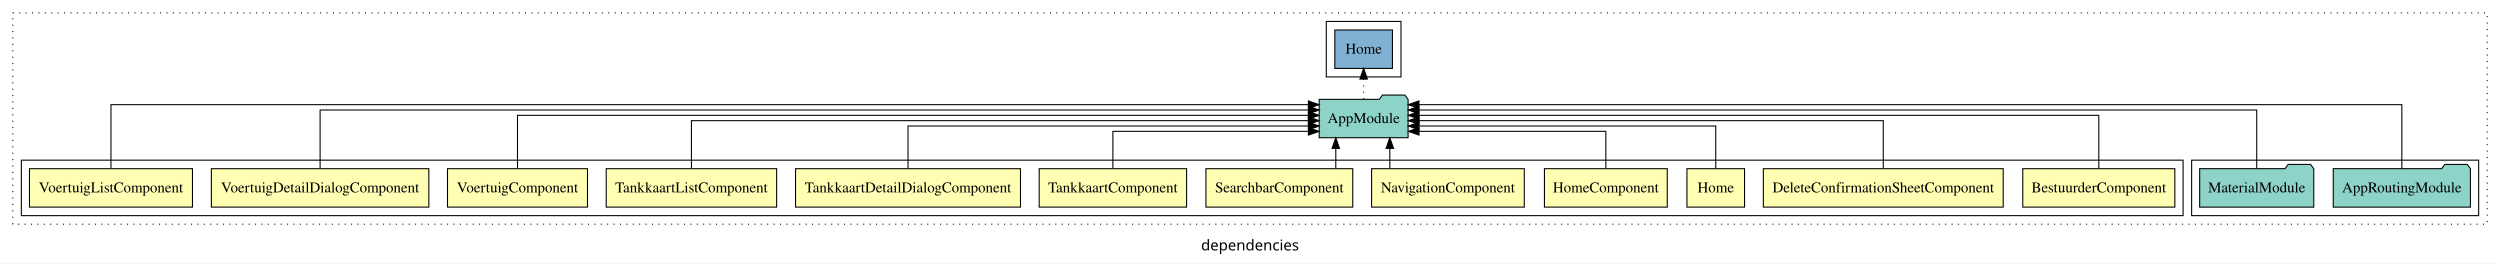
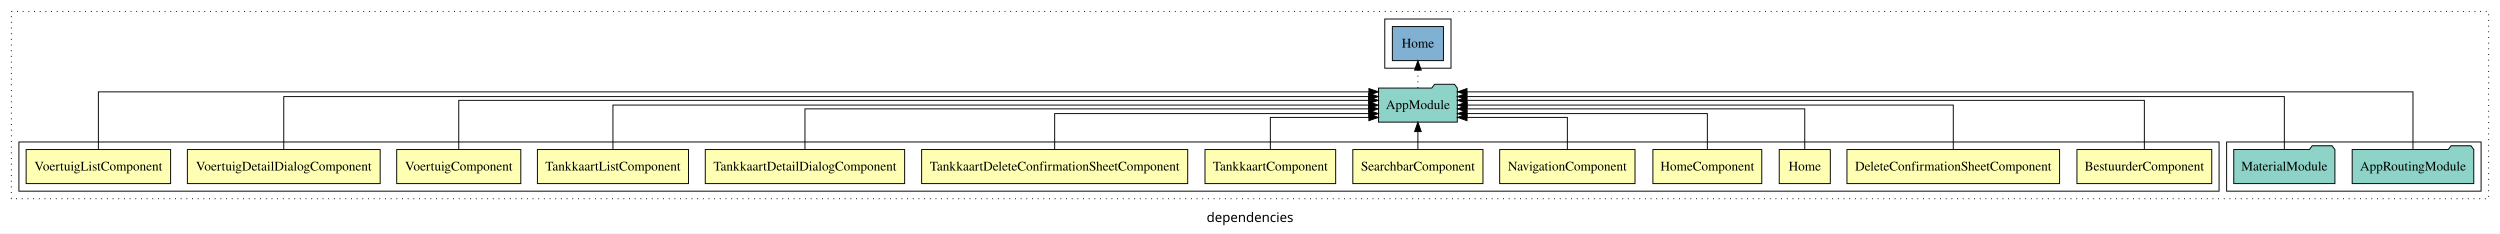
- <svg xmlns="http://www.w3.org/2000/svg" width="2343pt" height="247pt" viewBox="0.00 0.00 2343.00 246.80">
+ <svg xmlns="http://www.w3.org/2000/svg" width="2643pt" height="247pt" viewBox="0.00 0.00 2643.00 246.80">
  <g id="graph0" class="graph" transform="scale(1 1) rotate(0) translate(4 242.8)">
-     <polygon fill="white" stroke="transparent" points="-4,4 -4,-242.8 2339,-242.8 2339,4 -4,4" />
-     <text text-anchor="middle" x="1167.5" y="-8.2" font-family="sans-serif" font-size="14.00">dependencies</text>
+     <polygon fill="white" stroke="transparent" points="-4,4 -4,-242.8 2639,-242.8 2639,4 -4,4" />
+     <text text-anchor="middle" x="1317.5" y="-8.2" font-family="sans-serif" font-size="14.00">dependencies</text>
    <g id="clust1" class="cluster">
-       <polygon fill="none" stroke="black" stroke-dasharray="1,5" points="8,-32.8 8,-230.8 2327,-230.8 2327,-32.8 8,-32.8" />
+       <polygon fill="none" stroke="black" stroke-dasharray="1,5" points="8,-32.8 8,-230.8 2627,-230.8 2627,-32.8 8,-32.8" />
    </g>
-     <g id="clust15" class="cluster">
-       <polygon fill="none" stroke="black" points="2050,-40.8 2050,-92.8 2319,-92.8 2319,-40.8 2050,-40.8" />
+     <g id="clust18" class="cluster">
+       <polygon fill="none" stroke="black" points="1460,-170.8 1460,-222.8 1530,-222.8 1530,-170.8 1460,-170.8" />
    </g>
-     <g id="clust17" class="cluster">
-       <polygon fill="none" stroke="black" points="1239,-170.8 1239,-222.8 1309,-222.8 1309,-170.8 1239,-170.8" />
+     <g id="clust16" class="cluster">
+       <polygon fill="none" stroke="black" points="2350,-40.8 2350,-92.8 2619,-92.8 2619,-40.8 2350,-40.8" />
    </g>
    <g id="clust2" class="cluster">
-       <polygon fill="none" stroke="black" points="16,-40.8 16,-92.8 2042,-92.8 2042,-40.8 16,-40.8" />
+       <polygon fill="none" stroke="black" points="16,-40.8 16,-92.8 2342,-92.8 2342,-40.8 16,-40.8" />
    </g>
    <g id="node1" class="node">
-       <polygon fill="#ffffb3" stroke="black" points="2034.26,-84.8 1891.74,-84.8 1891.74,-48.8 2034.26,-48.8 2034.26,-84.8" />
-       <text text-anchor="middle" x="1963" y="-62.6" font-family="Times,serif" font-size="14.00">BestuurderComponent</text>
+       <polygon fill="#ffffb3" stroke="black" points="2334.26,-84.8 2191.74,-84.8 2191.74,-48.8 2334.26,-48.8 2334.26,-84.8" />
+       <text text-anchor="middle" x="2263" y="-62.6" font-family="Times,serif" font-size="14.00">BestuurderComponent</text>
    </g>
-     <g id="node13" class="node">
-       <polygon fill="#8dd3c7" stroke="black" points="1315.66,-149.8 1312.66,-153.8 1291.66,-153.8 1288.66,-149.8 1232.34,-149.8 1232.34,-113.8 1315.66,-113.8 1315.66,-149.8" />
-       <text text-anchor="middle" x="1274" y="-127.6" font-family="Times,serif" font-size="14.00">AppModule</text>
+     <g id="node14" class="node">
+       <polygon fill="#8dd3c7" stroke="black" points="1536.66,-149.8 1533.66,-153.8 1512.66,-153.8 1509.66,-149.8 1453.34,-149.8 1453.34,-113.8 1536.66,-113.8 1536.66,-149.8" />
+       <text text-anchor="middle" x="1495" y="-127.6" font-family="Times,serif" font-size="14.00">AppModule</text>
    </g>
    <g id="edge1" class="edge">
-       <path fill="none" stroke="black" d="M1963,-85.02C1963,-105.17 1963,-134.8 1963,-134.8 1963,-134.8 1325.81,-134.8 1325.81,-134.8" />
-       <polygon fill="black" stroke="black" points="1325.81,-131.3 1315.81,-134.8 1325.81,-138.3 1325.81,-131.3" />
+       <path fill="none" stroke="black" d="M2263,-84.83C2263,-105.57 2263,-136.8 2263,-136.8 2263,-136.8 1546.84,-136.8 1546.84,-136.8" />
+       <polygon fill="black" stroke="black" points="1546.84,-133.3 1536.84,-136.8 1546.84,-140.3 1546.84,-133.3" />
    </g>
    <g id="node2" class="node">
-       <polygon fill="#ffffb3" stroke="black" points="1873.4,-84.8 1648.6,-84.8 1648.6,-48.8 1873.4,-48.8 1873.4,-84.8" />
-       <text text-anchor="middle" x="1761" y="-62.6" font-family="Times,serif" font-size="14.00">DeleteConfirmationSheetComponent</text>
+       <polygon fill="#ffffb3" stroke="black" points="2173.4,-84.8 1948.6,-84.8 1948.6,-48.8 2173.4,-48.8 2173.4,-84.8" />
+       <text text-anchor="middle" x="2061" y="-62.6" font-family="Times,serif" font-size="14.00">DeleteConfirmationSheetComponent</text>
    </g>
    <g id="edge2" class="edge">
-       <path fill="none" stroke="black" d="M1761,-85.02C1761,-103.63 1761,-129.8 1761,-129.8 1761,-129.8 1325.94,-129.8 1325.94,-129.8" />
-       <polygon fill="black" stroke="black" points="1325.94,-126.3 1315.94,-129.8 1325.94,-133.3 1325.94,-126.3" />
+       <path fill="none" stroke="black" d="M2061,-84.91C2061,-104.14 2061,-131.8 2061,-131.8 2061,-131.8 1547.08,-131.8 1547.08,-131.8" />
+       <polygon fill="black" stroke="black" points="1547.08,-128.3 1537.08,-131.8 1547.08,-135.3 1547.08,-128.3" />
    </g>
    <g id="node3" class="node">
-       <polygon fill="#ffffb3" stroke="black" points="1631,-84.8 1577,-84.8 1577,-48.8 1631,-48.8 1631,-84.8" />
-       <text text-anchor="middle" x="1604" y="-62.6" font-family="Times,serif" font-size="14.00">Home</text>
+       <polygon fill="#ffffb3" stroke="black" points="1931,-84.8 1877,-84.8 1877,-48.8 1931,-48.8 1931,-84.8" />
+       <text text-anchor="middle" x="1904" y="-62.6" font-family="Times,serif" font-size="14.00">Home</text>
    </g>
    <g id="edge3" class="edge">
-       <path fill="none" stroke="black" d="M1604,-84.83C1604,-101.86 1604,-124.8 1604,-124.8 1604,-124.8 1325.79,-124.8 1325.79,-124.8" />
-       <polygon fill="black" stroke="black" points="1325.79,-121.3 1315.79,-124.8 1325.79,-128.3 1325.79,-121.3" />
+       <path fill="none" stroke="black" d="M1904,-85.1C1904,-103.07 1904,-127.8 1904,-127.8 1904,-127.8 1546.85,-127.8 1546.85,-127.8" />
+       <polygon fill="black" stroke="black" points="1546.85,-124.3 1536.85,-127.8 1546.85,-131.3 1546.85,-124.3" />
    </g>
    <g id="node4" class="node">
-       <polygon fill="#ffffb3" stroke="black" points="1558.55,-84.8 1443.45,-84.8 1443.45,-48.8 1558.55,-48.8 1558.55,-84.8" />
-       <text text-anchor="middle" x="1501" y="-62.6" font-family="Times,serif" font-size="14.00">HomeComponent</text>
+       <polygon fill="#ffffb3" stroke="black" points="1858.55,-84.8 1743.45,-84.8 1743.45,-48.8 1858.55,-48.8 1858.55,-84.8" />
+       <text text-anchor="middle" x="1801" y="-62.6" font-family="Times,serif" font-size="14.00">HomeComponent</text>
    </g>
    <g id="edge4" class="edge">
-       <path fill="none" stroke="black" d="M1501,-85.04C1501,-100.37 1501,-119.8 1501,-119.8 1501,-119.8 1325.9,-119.8 1325.9,-119.8" />
-       <polygon fill="black" stroke="black" points="1325.9,-116.3 1315.9,-119.8 1325.9,-123.3 1325.9,-116.3" />
+       <path fill="none" stroke="black" d="M1801,-84.83C1801,-101.2 1801,-122.8 1801,-122.8 1801,-122.8 1546.91,-122.8 1546.91,-122.8" />
+       <polygon fill="black" stroke="black" points="1546.91,-119.3 1536.91,-122.8 1546.91,-126.3 1546.91,-119.3" />
    </g>
    <g id="node5" class="node">
-       <polygon fill="#ffffb3" stroke="black" points="1424.54,-84.8 1281.46,-84.8 1281.46,-48.8 1424.54,-48.8 1424.54,-84.8" />
-       <text text-anchor="middle" x="1353" y="-62.6" font-family="Times,serif" font-size="14.00">NavigationComponent</text>
+       <polygon fill="#ffffb3" stroke="black" points="1724.54,-84.8 1581.46,-84.8 1581.46,-48.8 1724.54,-48.8 1724.54,-84.8" />
+       <text text-anchor="middle" x="1653" y="-62.6" font-family="Times,serif" font-size="14.00">NavigationComponent</text>
    </g>
    <g id="edge5" class="edge">
-       <path fill="none" stroke="black" d="M1298.53,-84.91C1298.53,-84.91 1298.53,-103.79 1298.53,-103.79" />
-       <polygon fill="black" stroke="black" points="1295.03,-103.79 1298.53,-113.79 1302.03,-103.79 1295.03,-103.79" />
+       <path fill="none" stroke="black" d="M1653,-84.99C1653,-99.98 1653,-118.8 1653,-118.8 1653,-118.8 1546.93,-118.8 1546.93,-118.8" />
+       <polygon fill="black" stroke="black" points="1546.93,-115.3 1536.93,-118.8 1546.93,-122.3 1546.93,-115.3" />
    </g>
    <g id="node6" class="node">
-       <polygon fill="#ffffb3" stroke="black" points="1263.8,-84.8 1126.2,-84.8 1126.2,-48.8 1263.8,-48.8 1263.8,-84.8" />
-       <text text-anchor="middle" x="1195" y="-62.6" font-family="Times,serif" font-size="14.00">SearchbarComponent</text>
+       <polygon fill="#ffffb3" stroke="black" points="1563.8,-84.8 1426.2,-84.8 1426.2,-48.8 1563.8,-48.8 1563.8,-84.8" />
+       <text text-anchor="middle" x="1495" y="-62.6" font-family="Times,serif" font-size="14.00">SearchbarComponent</text>
    </g>
    <g id="edge6" class="edge">
-       <path fill="none" stroke="black" d="M1247.91,-84.91C1247.91,-84.91 1247.91,-103.79 1247.91,-103.79" />
-       <polygon fill="black" stroke="black" points="1244.41,-103.79 1247.91,-113.79 1251.41,-103.79 1244.41,-103.79" />
+       <path fill="none" stroke="black" d="M1495,-84.91C1495,-84.91 1495,-103.79 1495,-103.79" />
+       <polygon fill="black" stroke="black" points="1491.5,-103.79 1495,-113.79 1498.5,-103.79 1491.5,-103.79" />
    </g>
    <g id="node7" class="node">
-       <polygon fill="#ffffb3" stroke="black" points="1108.08,-84.8 969.92,-84.8 969.92,-48.8 1108.08,-48.8 1108.08,-84.8" />
-       <text text-anchor="middle" x="1039" y="-62.6" font-family="Times,serif" font-size="14.00">TankkaartComponent</text>
+       <polygon fill="#ffffb3" stroke="black" points="1408.08,-84.8 1269.92,-84.8 1269.92,-48.8 1408.08,-48.8 1408.08,-84.8" />
+       <text text-anchor="middle" x="1339" y="-62.6" font-family="Times,serif" font-size="14.00">TankkaartComponent</text>
    </g>
    <g id="edge7" class="edge">
-       <path fill="none" stroke="black" d="M1039,-85.04C1039,-100.37 1039,-119.8 1039,-119.8 1039,-119.8 1222.26,-119.8 1222.26,-119.8" />
-       <polygon fill="black" stroke="black" points="1222.26,-123.3 1232.26,-119.8 1222.26,-116.3 1222.26,-123.3" />
+       <path fill="none" stroke="black" d="M1339,-84.99C1339,-99.98 1339,-118.8 1339,-118.8 1339,-118.8 1443.19,-118.8 1443.19,-118.8" />
+       <polygon fill="black" stroke="black" points="1443.19,-122.3 1453.19,-118.8 1443.19,-115.3 1443.19,-122.3" />
    </g>
    <g id="node8" class="node">
+       <polygon fill="#ffffb3" stroke="black" points="1251.65,-84.8 970.35,-84.8 970.35,-48.8 1251.65,-48.8 1251.65,-84.8" />
+       <text text-anchor="middle" x="1111" y="-62.6" font-family="Times,serif" font-size="14.00">TankkaartDeleteConfirmationSheetComponent</text>
+     </g>
+     <g id="edge8" class="edge">
+       <path fill="none" stroke="black" d="M1111,-84.83C1111,-101.2 1111,-122.8 1111,-122.8 1111,-122.8 1443.17,-122.8 1443.17,-122.8" />
+       <polygon fill="black" stroke="black" points="1443.17,-126.3 1453.17,-122.8 1443.17,-119.3 1443.17,-126.3" />
+     </g>
+     <g id="node9" class="node">
      <polygon fill="#ffffb3" stroke="black" points="952.39,-84.8 741.61,-84.8 741.61,-48.8 952.39,-48.8 952.39,-84.8" />
      <text text-anchor="middle" x="847" y="-62.6" font-family="Times,serif" font-size="14.00">TankkaartDetailDialogComponent</text>
    </g>
-     <g id="edge8" class="edge">
-       <path fill="none" stroke="black" d="M847,-84.83C847,-101.86 847,-124.8 847,-124.8 847,-124.8 1222.28,-124.8 1222.28,-124.8" />
-       <polygon fill="black" stroke="black" points="1222.28,-128.3 1232.28,-124.8 1222.28,-121.3 1222.28,-128.3" />
+     <g id="edge9" class="edge">
+       <path fill="none" stroke="black" d="M847,-85.1C847,-103.07 847,-127.8 847,-127.8 847,-127.8 1442.98,-127.8 1442.98,-127.8" />
+       <polygon fill="black" stroke="black" points="1442.98,-131.3 1452.98,-127.8 1442.98,-124.3 1442.98,-131.3" />
    </g>
-     <g id="node9" class="node">
+     <g id="node10" class="node">
      <polygon fill="#ffffb3" stroke="black" points="723.86,-84.8 564.14,-84.8 564.14,-48.8 723.86,-48.8 723.86,-84.8" />
      <text text-anchor="middle" x="644" y="-62.6" font-family="Times,serif" font-size="14.00">TankkaartListComponent</text>
    </g>
-     <g id="edge9" class="edge">
-       <path fill="none" stroke="black" d="M644,-85.02C644,-103.63 644,-129.8 644,-129.8 644,-129.8 1222.18,-129.8 1222.18,-129.8" />
-       <polygon fill="black" stroke="black" points="1222.18,-133.3 1232.18,-129.8 1222.18,-126.3 1222.18,-133.3" />
+     <g id="edge10" class="edge">
+       <path fill="none" stroke="black" d="M644,-84.91C644,-104.14 644,-131.8 644,-131.8 644,-131.8 1443.09,-131.8 1443.09,-131.8" />
+       <polygon fill="black" stroke="black" points="1443.09,-135.3 1453.09,-131.8 1443.09,-128.3 1443.09,-135.3" />
    </g>
-     <g id="node10" class="node">
+     <g id="node11" class="node">
      <polygon fill="#ffffb3" stroke="black" points="546.6,-84.8 415.4,-84.8 415.4,-48.8 546.6,-48.8 546.6,-84.8" />
      <text text-anchor="middle" x="481" y="-62.6" font-family="Times,serif" font-size="14.00">VoertuigComponent</text>
    </g>
-     <g id="edge10" class="edge">
-       <path fill="none" stroke="black" d="M481,-85.02C481,-105.17 481,-134.8 481,-134.8 481,-134.8 1222.2,-134.8 1222.2,-134.8" />
-       <polygon fill="black" stroke="black" points="1222.2,-138.3 1232.2,-134.8 1222.2,-131.3 1222.2,-138.3" />
+     <g id="edge11" class="edge">
+       <path fill="none" stroke="black" d="M481,-84.83C481,-105.57 481,-136.8 481,-136.8 481,-136.8 1443.04,-136.8 1443.04,-136.8" />
+       <polygon fill="black" stroke="black" points="1443.04,-140.3 1453.04,-136.8 1443.04,-133.3 1443.04,-140.3" />
    </g>
-     <g id="node11" class="node">
+     <g id="node12" class="node">
      <polygon fill="#ffffb3" stroke="black" points="397.91,-84.8 194.09,-84.8 194.09,-48.8 397.91,-48.8 397.91,-84.8" />
      <text text-anchor="middle" x="296" y="-62.6" font-family="Times,serif" font-size="14.00">VoertuigDetailDialogComponent</text>
    </g>
-     <g id="edge11" class="edge">
-       <path fill="none" stroke="black" d="M296,-84.84C296,-106.46 296,-139.8 296,-139.8 296,-139.8 1222.29,-139.8 1222.29,-139.8" />
-       <polygon fill="black" stroke="black" points="1222.29,-143.3 1232.29,-139.8 1222.29,-136.3 1222.29,-143.3" />
+     <g id="edge12" class="edge">
+       <path fill="none" stroke="black" d="M296,-85.09C296,-107.01 296,-140.8 296,-140.8 296,-140.8 1443.03,-140.8 1443.03,-140.8" />
+       <polygon fill="black" stroke="black" points="1443.03,-144.3 1453.03,-140.8 1443.03,-137.3 1443.03,-144.3" />
    </g>
-     <g id="node12" class="node">
+     <g id="node13" class="node">
      <polygon fill="#ffffb3" stroke="black" points="176.38,-84.8 23.62,-84.8 23.62,-48.8 176.38,-48.8 176.38,-84.8" />
      <text text-anchor="middle" x="100" y="-62.6" font-family="Times,serif" font-size="14.00">VoertuigListComponent</text>
    </g>
-     <g id="edge12" class="edge">
-       <path fill="none" stroke="black" d="M100,-84.89C100,-107.93 100,-144.8 100,-144.8 100,-144.8 1222.22,-144.8 1222.22,-144.8" />
-       <polygon fill="black" stroke="black" points="1222.22,-148.3 1232.22,-144.8 1222.22,-141.3 1222.22,-148.3" />
+     <g id="edge13" class="edge">
+       <path fill="none" stroke="black" d="M100,-85.12C100,-108.46 100,-145.8 100,-145.8 100,-145.8 1443.25,-145.8 1443.25,-145.8" />
+       <polygon fill="black" stroke="black" points="1443.25,-149.3 1453.25,-145.8 1443.25,-142.3 1443.25,-149.3" />
+     </g>
+     <g id="node17" class="node">
+       <polygon fill="#80b1d3" stroke="black" points="1522,-214.8 1468,-214.8 1468,-178.8 1522,-178.8 1522,-214.8" />
+       <text text-anchor="middle" x="1495" y="-192.6" font-family="Times,serif" font-size="14.00">Home </text>
+     </g>
+     <g id="edge16" class="edge">
+       <path fill="none" stroke="black" stroke-dasharray="1,5" d="M1495,-149.91C1495,-149.91 1495,-168.79 1495,-168.79" />
+       <polygon fill="black" stroke="black" points="1491.5,-168.79 1495,-178.79 1498.5,-168.79 1491.5,-168.79" />
+     </g>
+     <g id="node15" class="node">
+       <polygon fill="#8dd3c7" stroke="black" points="2611.28,-84.8 2608.28,-88.8 2587.28,-88.8 2584.28,-84.8 2482.72,-84.8 2482.72,-48.8 2611.28,-48.8 2611.28,-84.8" />
+       <text text-anchor="middle" x="2547" y="-62.6" font-family="Times,serif" font-size="14.00">AppRoutingModule</text>
+     </g>
+     <g id="edge14" class="edge">
+       <path fill="none" stroke="black" d="M2547,-85.12C2547,-108.46 2547,-145.8 2547,-145.8 2547,-145.8 1546.89,-145.8 1546.89,-145.8" />
+       <polygon fill="black" stroke="black" points="1546.89,-142.3 1536.89,-145.8 1546.89,-149.3 1546.89,-142.3" />
    </g>
    <g id="node16" class="node">
-       <polygon fill="#80b1d3" stroke="black" points="1301,-214.8 1247,-214.8 1247,-178.8 1301,-178.8 1301,-214.8" />
-       <text text-anchor="middle" x="1274" y="-192.6" font-family="Times,serif" font-size="14.00">Home </text>
+       <polygon fill="#8dd3c7" stroke="black" points="2464.47,-84.8 2461.47,-88.8 2440.47,-88.8 2437.47,-84.8 2357.53,-84.8 2357.53,-48.8 2464.47,-48.8 2464.47,-84.8" />
+       <text text-anchor="middle" x="2411" y="-62.6" font-family="Times,serif" font-size="14.00">MaterialModule</text>
    </g>
    <g id="edge15" class="edge">
-       <path fill="none" stroke="black" stroke-dasharray="1,5" d="M1274,-149.91C1274,-149.91 1274,-168.79 1274,-168.79" />
-       <polygon fill="black" stroke="black" points="1270.5,-168.79 1274,-178.79 1277.5,-168.79 1270.5,-168.79" />
-     </g>
-     <g id="node14" class="node">
-       <polygon fill="#8dd3c7" stroke="black" points="2311.28,-84.8 2308.28,-88.8 2287.28,-88.8 2284.28,-84.8 2182.72,-84.8 2182.72,-48.8 2311.28,-48.8 2311.28,-84.8" />
-       <text text-anchor="middle" x="2247" y="-62.6" font-family="Times,serif" font-size="14.00">AppRoutingModule</text>
-     </g>
-     <g id="edge13" class="edge">
-       <path fill="none" stroke="black" d="M2247,-84.89C2247,-107.93 2247,-144.8 2247,-144.8 2247,-144.8 1325.81,-144.8 1325.81,-144.8" />
-       <polygon fill="black" stroke="black" points="1325.81,-141.3 1315.81,-144.8 1325.81,-148.3 1325.81,-141.3" />
-     </g>
-     <g id="node15" class="node">
-       <polygon fill="#8dd3c7" stroke="black" points="2164.47,-84.8 2161.47,-88.8 2140.47,-88.8 2137.47,-84.8 2057.53,-84.8 2057.53,-48.8 2164.47,-48.8 2164.47,-84.8" />
-       <text text-anchor="middle" x="2111" y="-62.6" font-family="Times,serif" font-size="14.00">MaterialModule</text>
-     </g>
-     <g id="edge14" class="edge">
-       <path fill="none" stroke="black" d="M2111,-84.84C2111,-106.46 2111,-139.8 2111,-139.8 2111,-139.8 1325.79,-139.8 1325.79,-139.8" />
-       <polygon fill="black" stroke="black" points="1325.79,-136.3 1315.79,-139.8 1325.79,-143.3 1325.79,-136.3" />
+       <path fill="none" stroke="black" d="M2411,-85.09C2411,-107.01 2411,-140.8 2411,-140.8 2411,-140.8 1546.74,-140.8 1546.74,-140.8" />
+       <polygon fill="black" stroke="black" points="1546.74,-137.3 1536.74,-140.8 1546.74,-144.3 1546.74,-137.3" />
    </g>
  </g>
</svg>
